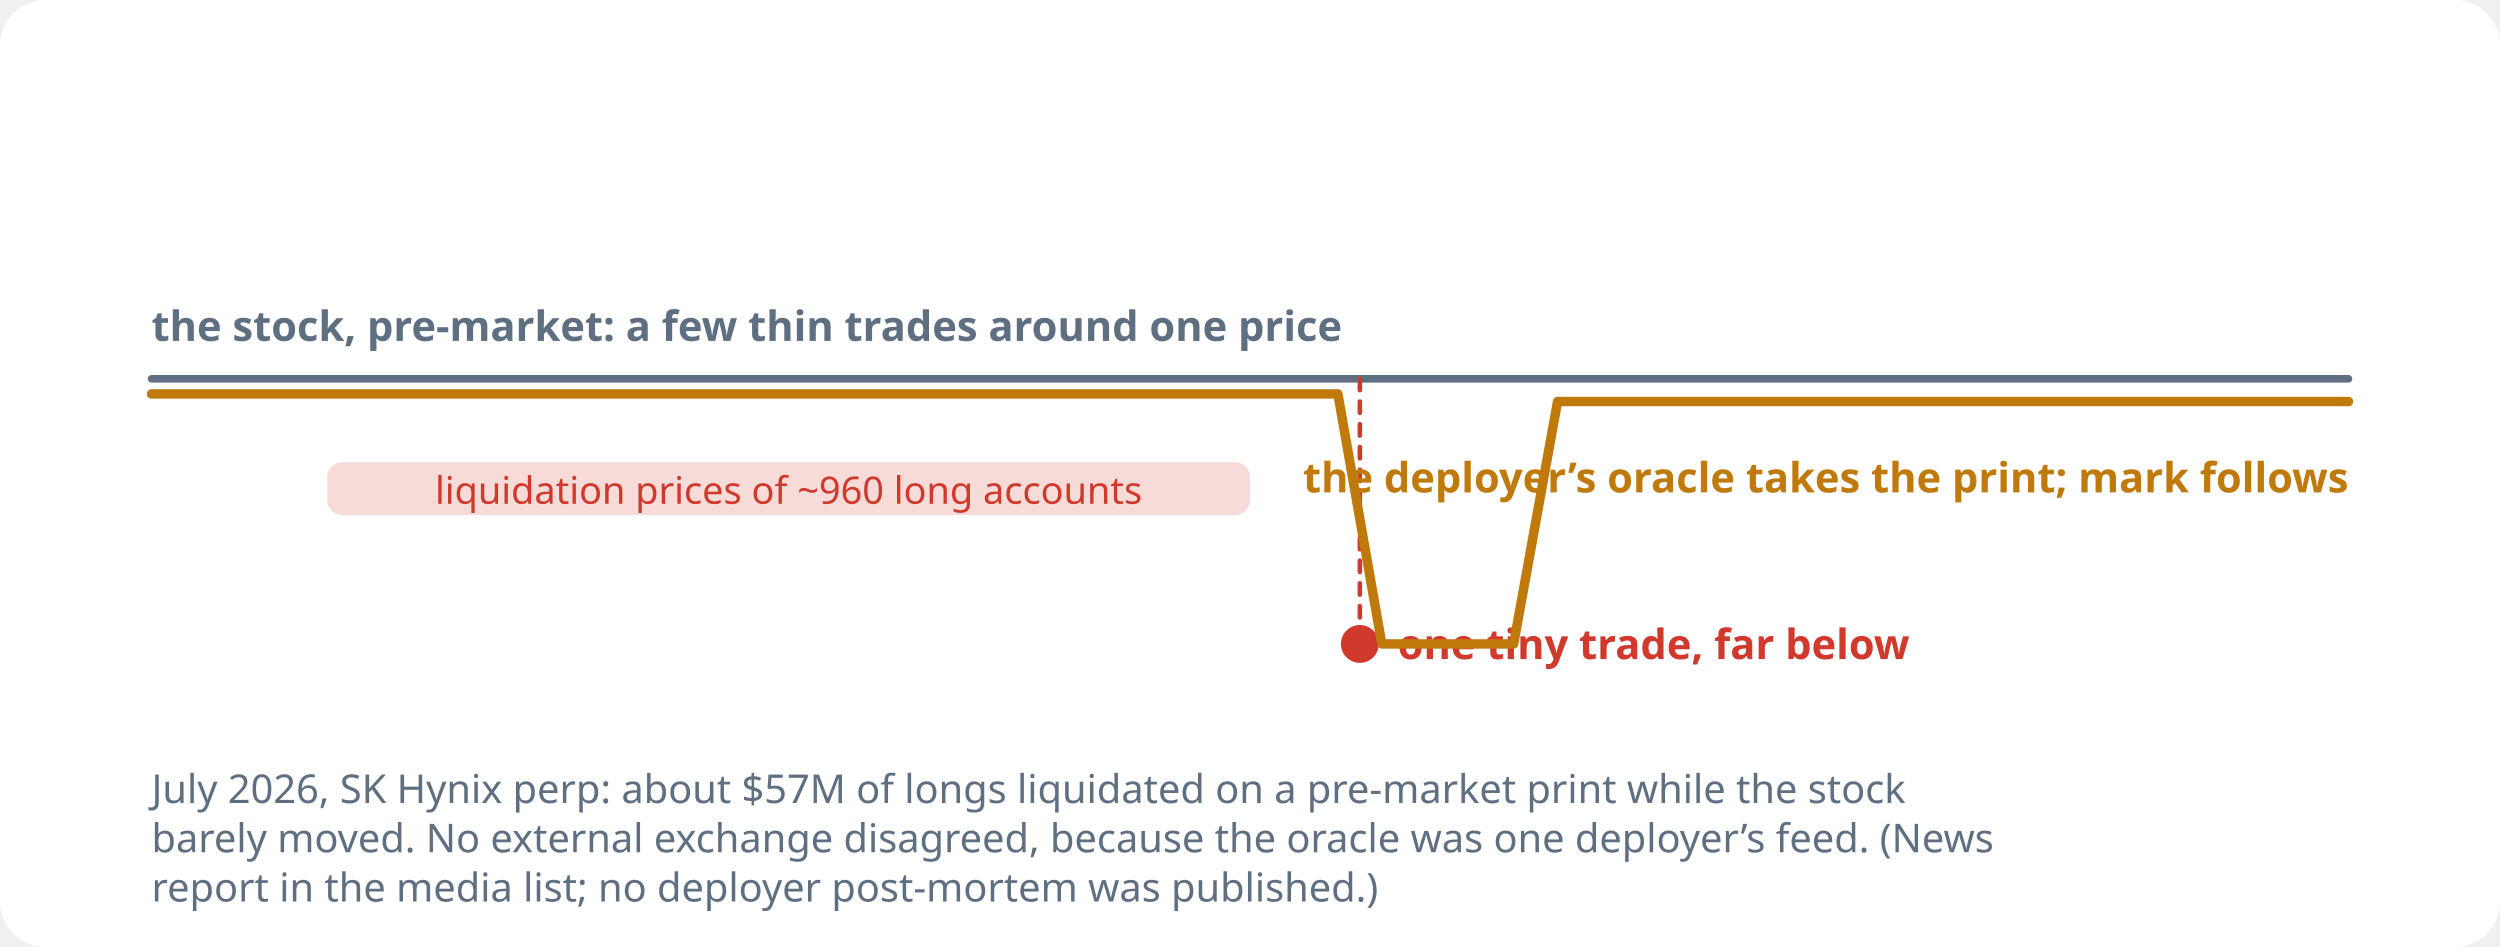
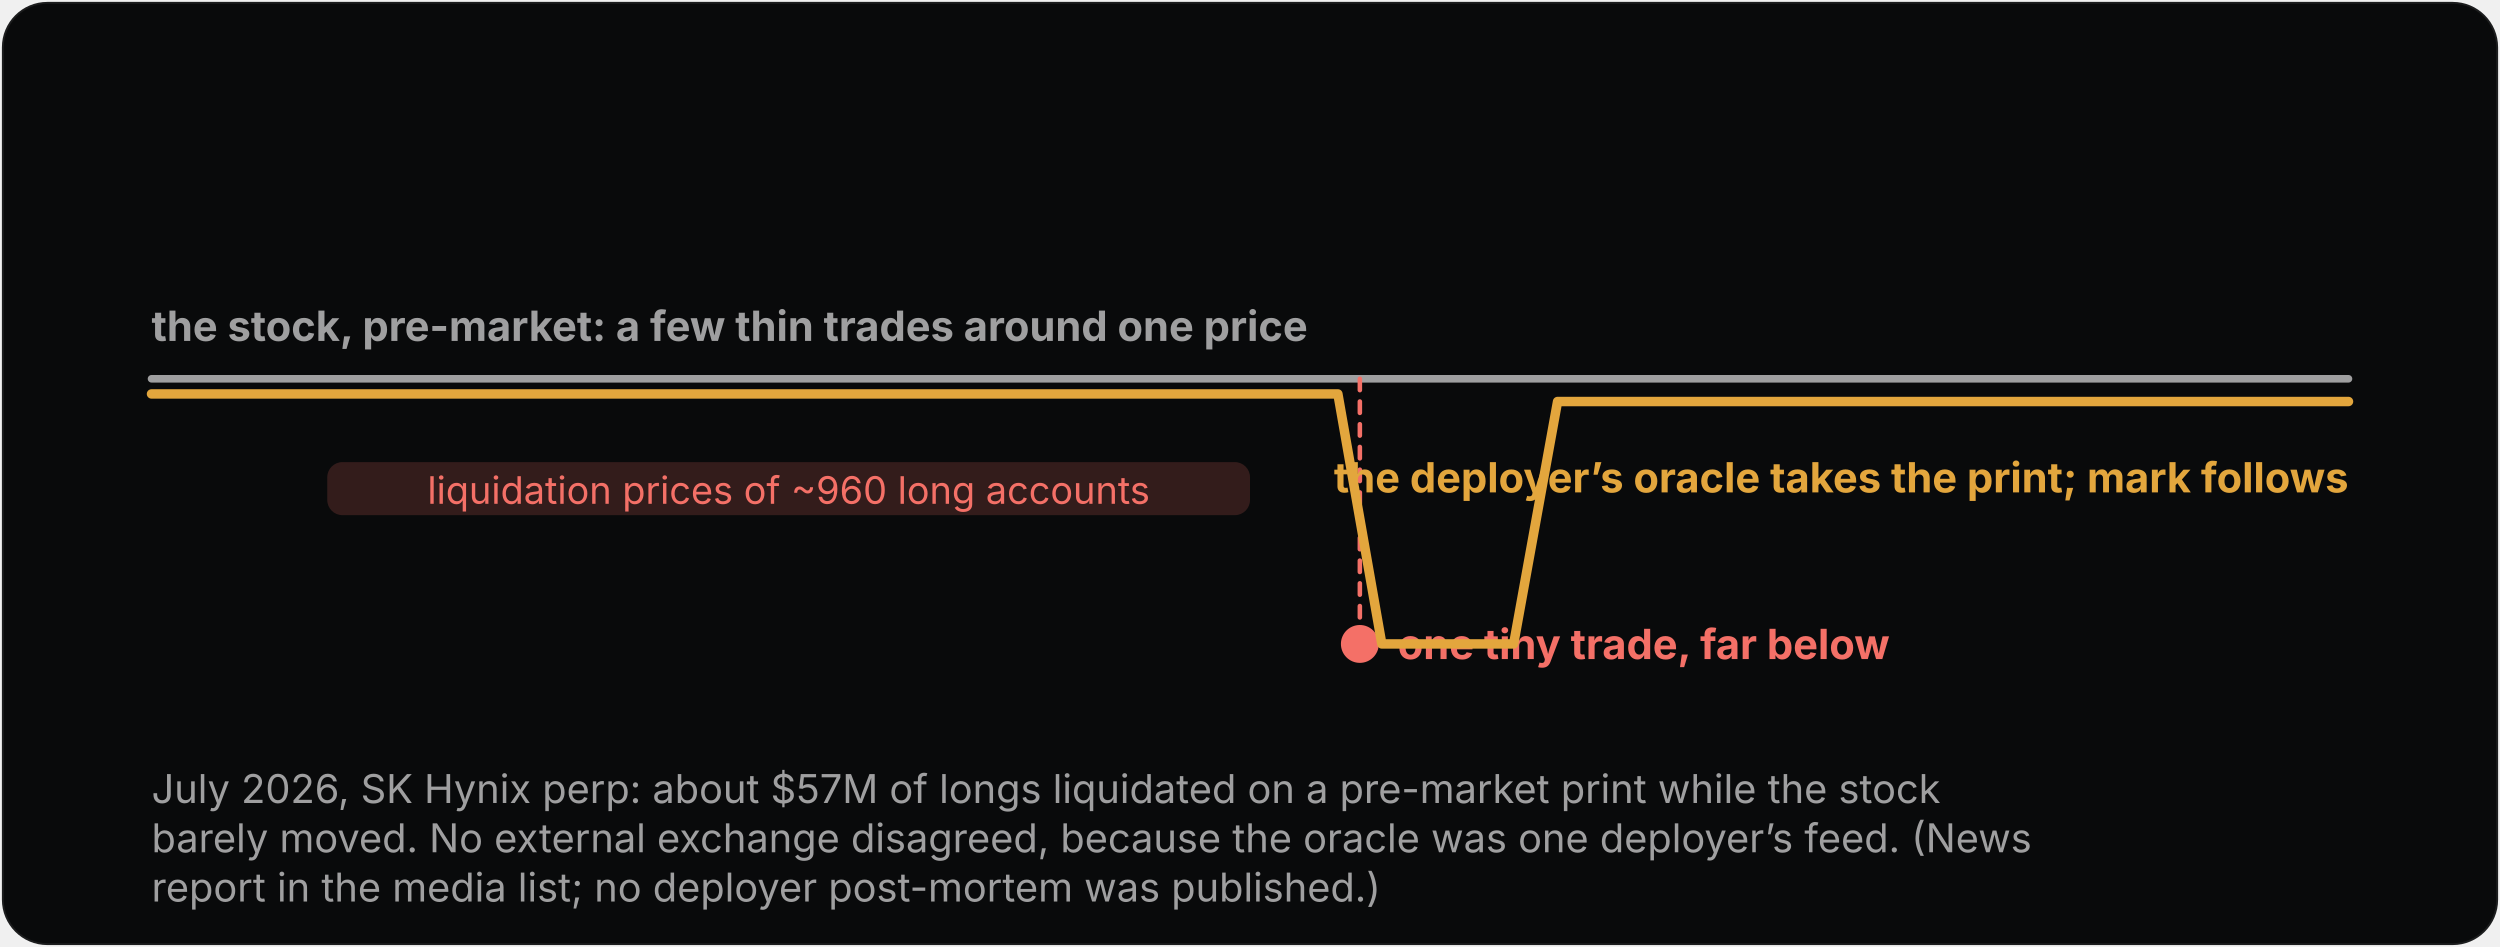
- <svg xmlns="http://www.w3.org/2000/svg" viewBox="0 0 660 250" role="img" aria-label="A stock’s pre-market trades as a flat line with one thin print far below it; the HIP-3 oracle takes the print, the perp’s mark follows, and a band of long positions is liquidated while the stock itself barely moves" style="font-family:Manrope, 'Segoe UI', system-ui, -apple-system, sans-serif;font-size:13px" data-w="660">
-   <rect x="0" y="0" width="660" height="250" rx="12" style="fill:#ffffff" />
+ <svg xmlns="http://www.w3.org/2000/svg" viewBox="0 0 660 250" role="img" aria-label="A stock’s pre-market trades as a flat line with one thin print far below it; the HIP-3 oracle takes the print, the perp’s mark follows, and a band of long positions is liquidated while the stock itself barely moves" style="font-family:Inter, 'Segoe UI', system-ui, -apple-system, sans-serif;font-size:13px" data-w="660">
+   <rect x="0.5" y="0.5" width="659" height="249" rx="12" style="fill:#090a0b;stroke:rgba(255,255,255,.08);stroke-width:1" />
  <defs>
    <marker id="fg67-ink" viewBox="0 0 10 10" refX="9" refY="5" markerWidth="7" markerHeight="7" orient="auto-start-reverse">
-       <path d="M0 0.5 L10 5 L0 9.5 z" style="fill:#0f1a2a" />
+       <path d="M0 0.5 L10 5 L0 9.5 z" style="fill:#f5f5f7" />
    </marker>
    <marker id="fg67-muted" viewBox="0 0 10 10" refX="9" refY="5" markerWidth="7" markerHeight="7" orient="auto-start-reverse">
-       <path d="M0 0.5 L10 5 L0 9.5 z" style="fill:#5f6f82" />
+       <path d="M0 0.5 L10 5 L0 9.5 z" style="fill:#9f9fa0" />
    </marker>
    <marker id="fg67-bid" viewBox="0 0 10 10" refX="9" refY="5" markerWidth="7" markerHeight="7" orient="auto-start-reverse">
-       <path d="M0 0.5 L10 5 L0 9.5 z" style="fill:#15934f" />
+       <path d="M0 0.5 L10 5 L0 9.5 z" style="fill:#4fce8f" />
    </marker>
    <marker id="fg67-ask" viewBox="0 0 10 10" refX="9" refY="5" markerWidth="7" markerHeight="7" orient="auto-start-reverse">
-       <path d="M0 0.5 L10 5 L0 9.5 z" style="fill:#d0392b" />
+       <path d="M0 0.5 L10 5 L0 9.5 z" style="fill:#f47067" />
    </marker>
    <marker id="fg67-you" viewBox="0 0 10 10" refX="9" refY="5" markerWidth="7" markerHeight="7" orient="auto-start-reverse">
-       <path d="M0 0.5 L10 5 L0 9.5 z" style="fill:#3b5bdb" />
+       <path d="M0 0.5 L10 5 L0 9.5 z" style="fill:#00b3dd" />
    </marker>
    <marker id="fg67-oracle" viewBox="0 0 10 10" refX="9" refY="5" markerWidth="7" markerHeight="7" orient="auto-start-reverse">
-       <path d="M0 0.5 L10 5 L0 9.5 z" style="fill:#c07a0c" />
+       <path d="M0 0.5 L10 5 L0 9.5 z" style="fill:#e3a63d" />
    </marker>
    <marker id="fg67-mint" viewBox="0 0 10 10" refX="9" refY="5" markerWidth="7" markerHeight="7" orient="auto-start-reverse">
-       <path d="M0 0.5 L10 5 L0 9.5 z" style="fill:#0e9a86" />
+       <path d="M0 0.5 L10 5 L0 9.5 z" style="fill:#ffffff" />
    </marker>
  </defs>
-   <line x1="40" y1="100" x2="620" y2="100" style="stroke:#5f6f82;stroke-width:2;stroke-linecap:round" />
-   <text x="40" y="90" style="fill:#5f6f82;font-size:11px;font-weight:700">the stock, pre-market: a few thin trades around one price</text>
-   <circle cx="359" cy="170" r="5" style="fill:#d0392b" />
-   <line x1="359" y1="100" x2="359" y2="164" style="stroke:#d0392b;stroke-width:1.2;stroke-dasharray:3 3;stroke-linecap:round" />
-   <text x="369" y="174" style="fill:#d0392b;font-size:11px;font-weight:700">one tiny trade, far below</text>
-   <polyline points="40,104 353.2,104 364.8,170 399.6,170 411.2,106 620,106" style="fill:none;stroke:#c07a0c;stroke-width:2.5;stroke-linecap:round;stroke-linejoin:round" />
-   <text x="620" y="130" text-anchor="end" style="fill:#c07a0c;font-size:11px;font-weight:700">the deployer’s oracle takes the print; mark follows</text>
-   <rect x="86.4" y="122" width="243.6" height="14" rx="4" style="fill:rgba(208,57,43,.18)" />
-   <text x="208.2" y="133" text-anchor="middle" style="fill:#d0392b;font-size:10px">liquidation prices of ~960 long accounts</text>
-   <text x="40" y="212" style="fill:#5f6f82;font-size:10.5px">July 2026, SK Hynix perp: about $57M of longs liquidated on a pre-market print while the stock</text>
-   <text x="40" y="225" style="fill:#5f6f82;font-size:10.5px">barely moved. No external exchange disagreed, because the oracle was one deployer’s feed. (News</text>
-   <text x="40" y="238" style="fill:#5f6f82;font-size:10.5px">report in the media list; no deployer post-mortem was published.)</text>
+   <line x1="40" y1="100" x2="620" y2="100" style="stroke:#9f9fa0;stroke-width:2;stroke-linecap:round" />
+   <text x="40" y="90" style="fill:#9f9fa0;font-size:11px;font-weight:700">the stock, pre-market: a few thin trades around one price</text>
+   <circle cx="359" cy="170" r="5" style="fill:#f47067" />
+   <line x1="359" y1="100" x2="359" y2="164" style="stroke:#f47067;stroke-width:1.2;stroke-dasharray:3 3;stroke-linecap:round" />
+   <text x="369" y="174" style="fill:#f47067;font-size:11px;font-weight:700">one tiny trade, far below</text>
+   <polyline points="40,104 353.2,104 364.8,170 399.6,170 411.2,106 620,106" style="fill:none;stroke:#e3a63d;stroke-width:2.5;stroke-linecap:round;stroke-linejoin:round" />
+   <text x="620" y="130" text-anchor="end" style="fill:#e3a63d;font-size:11px;font-weight:700">the deployer’s oracle takes the print; mark follows</text>
+   <rect x="86.4" y="122" width="243.6" height="14" rx="4" style="fill:rgba(244,112,103,.18)" />
+   <text x="208.2" y="133" text-anchor="middle" style="fill:#f47067;font-size:10px">liquidation prices of ~960 long accounts</text>
+   <text x="40" y="212" style="fill:#9f9fa0;font-size:10.5px">July 2026, SK Hynix perp: about $57M of longs liquidated on a pre-market print while the stock</text>
+   <text x="40" y="225" style="fill:#9f9fa0;font-size:10.5px">barely moved. No external exchange disagreed, because the oracle was one deployer’s feed. (News</text>
+   <text x="40" y="238" style="fill:#9f9fa0;font-size:10.5px">report in the media list; no deployer post-mortem was published.)</text>
</svg>
